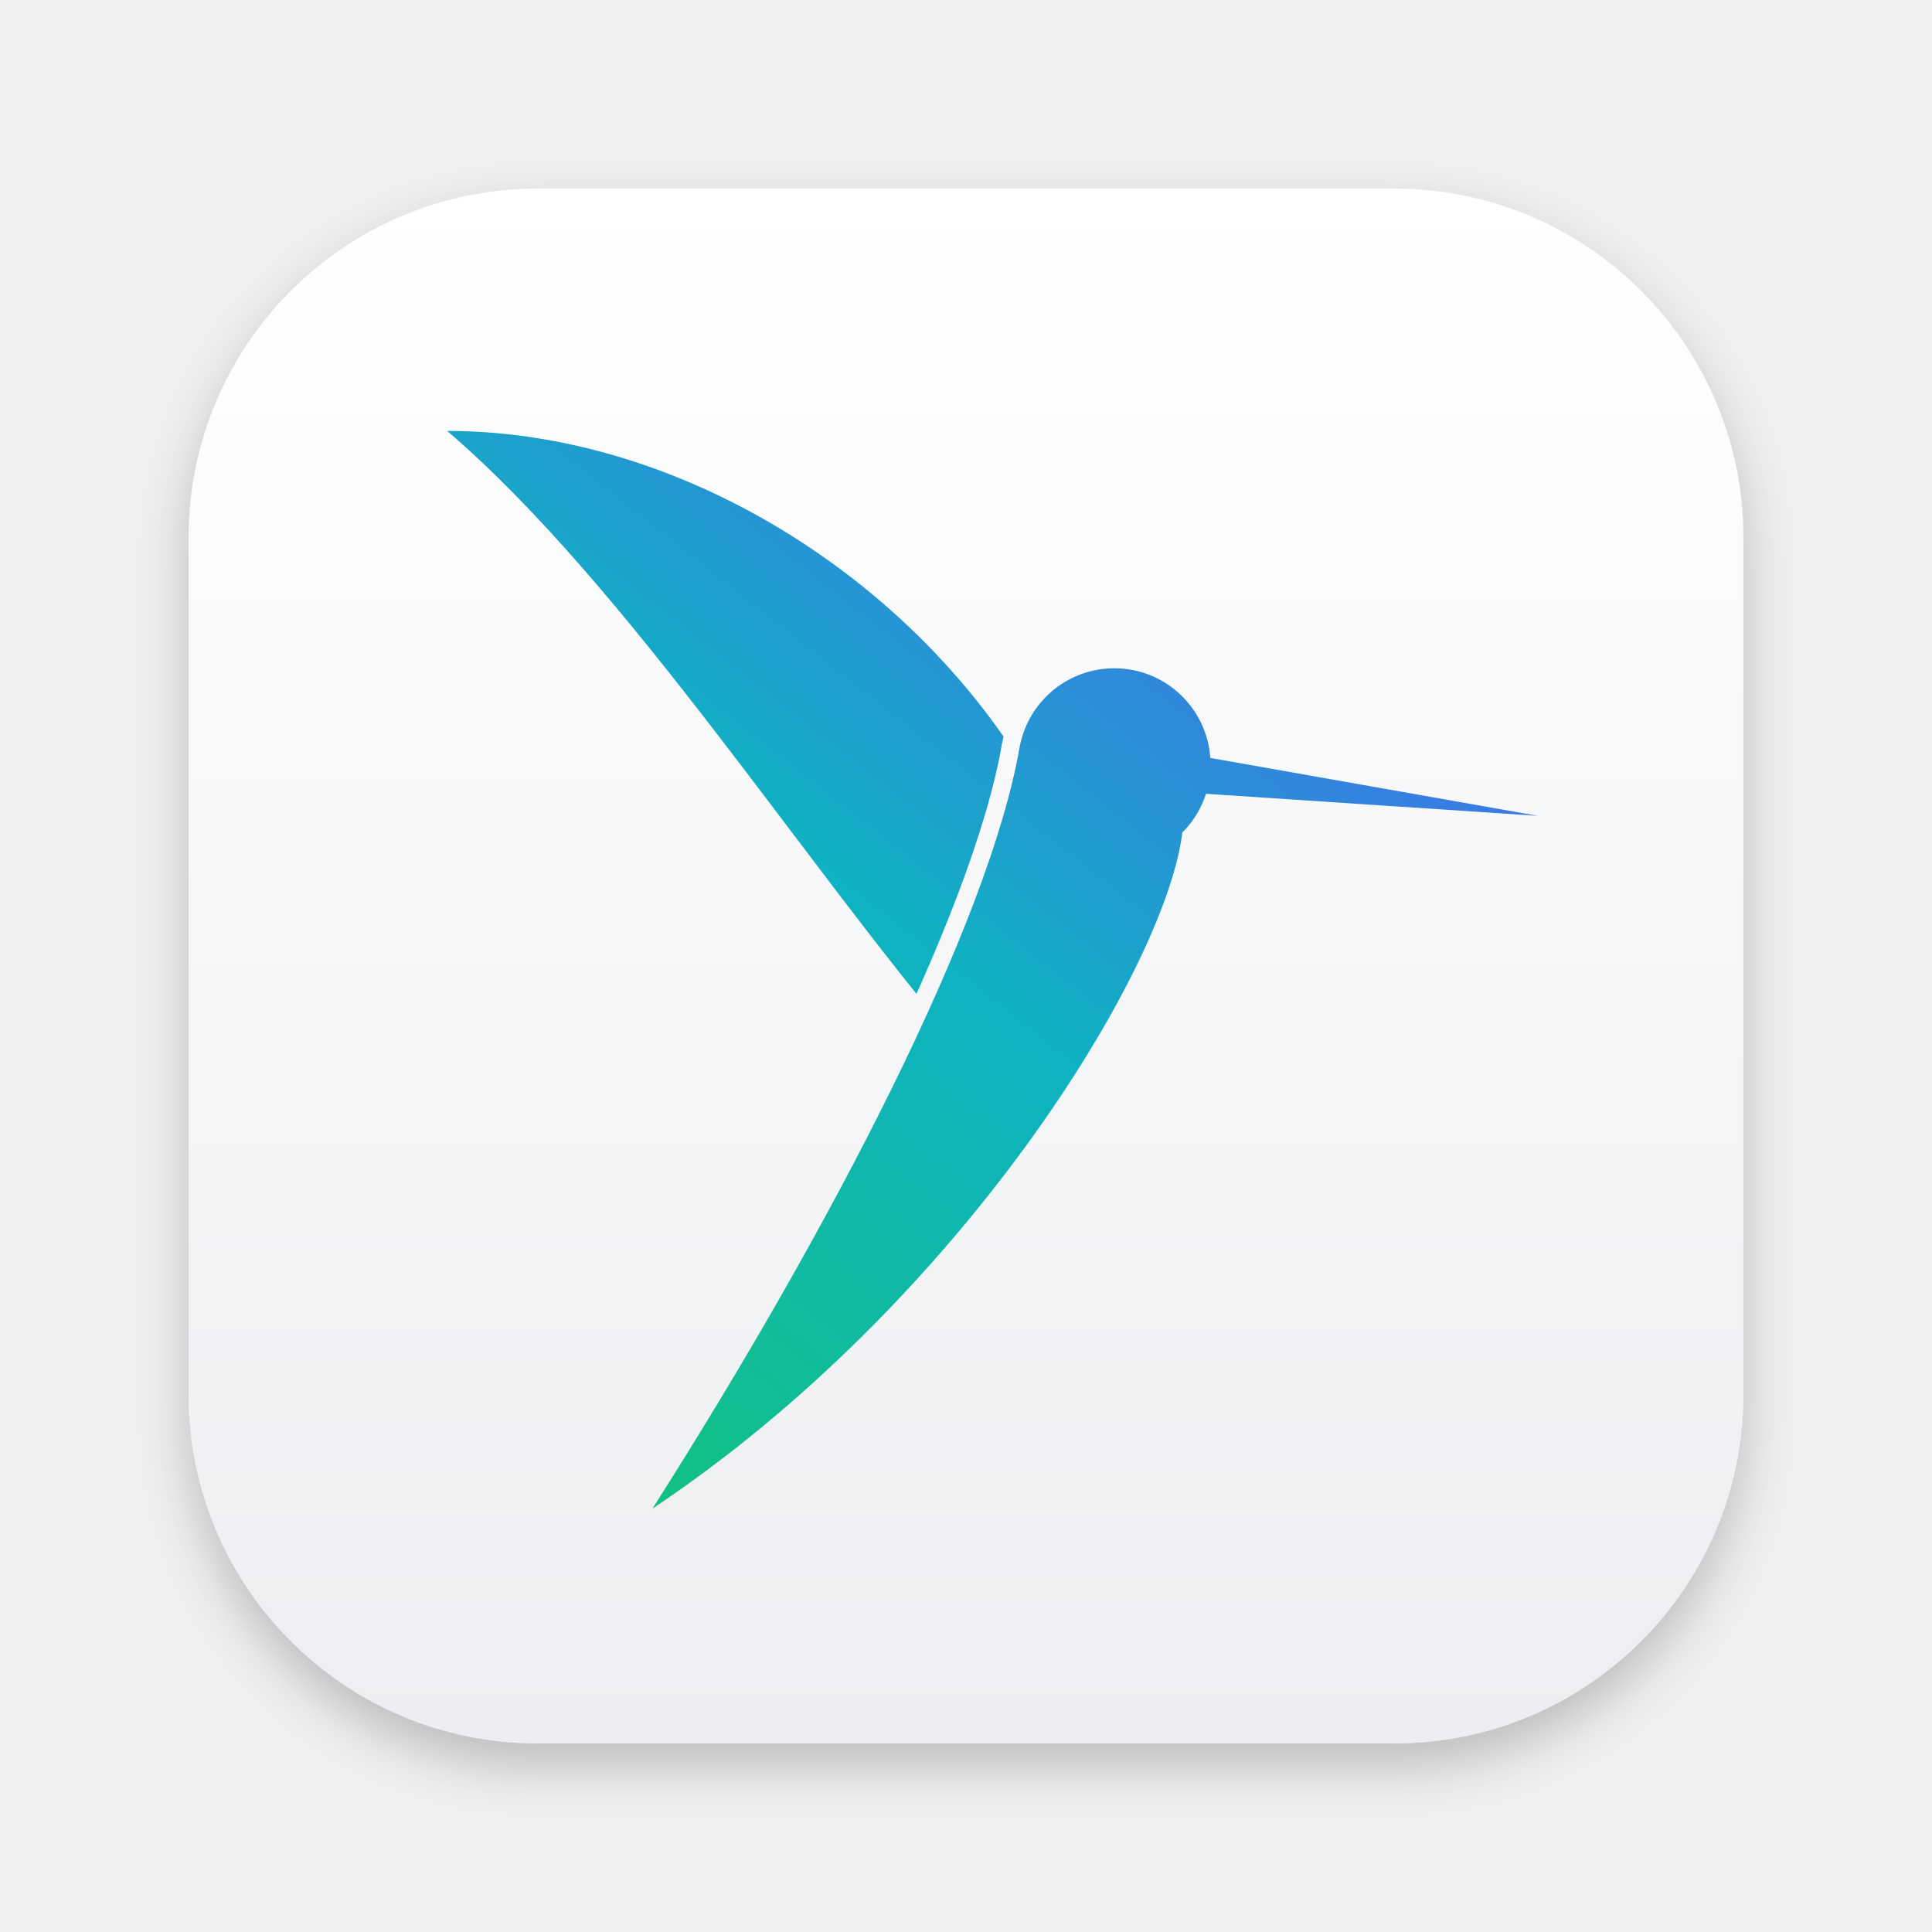
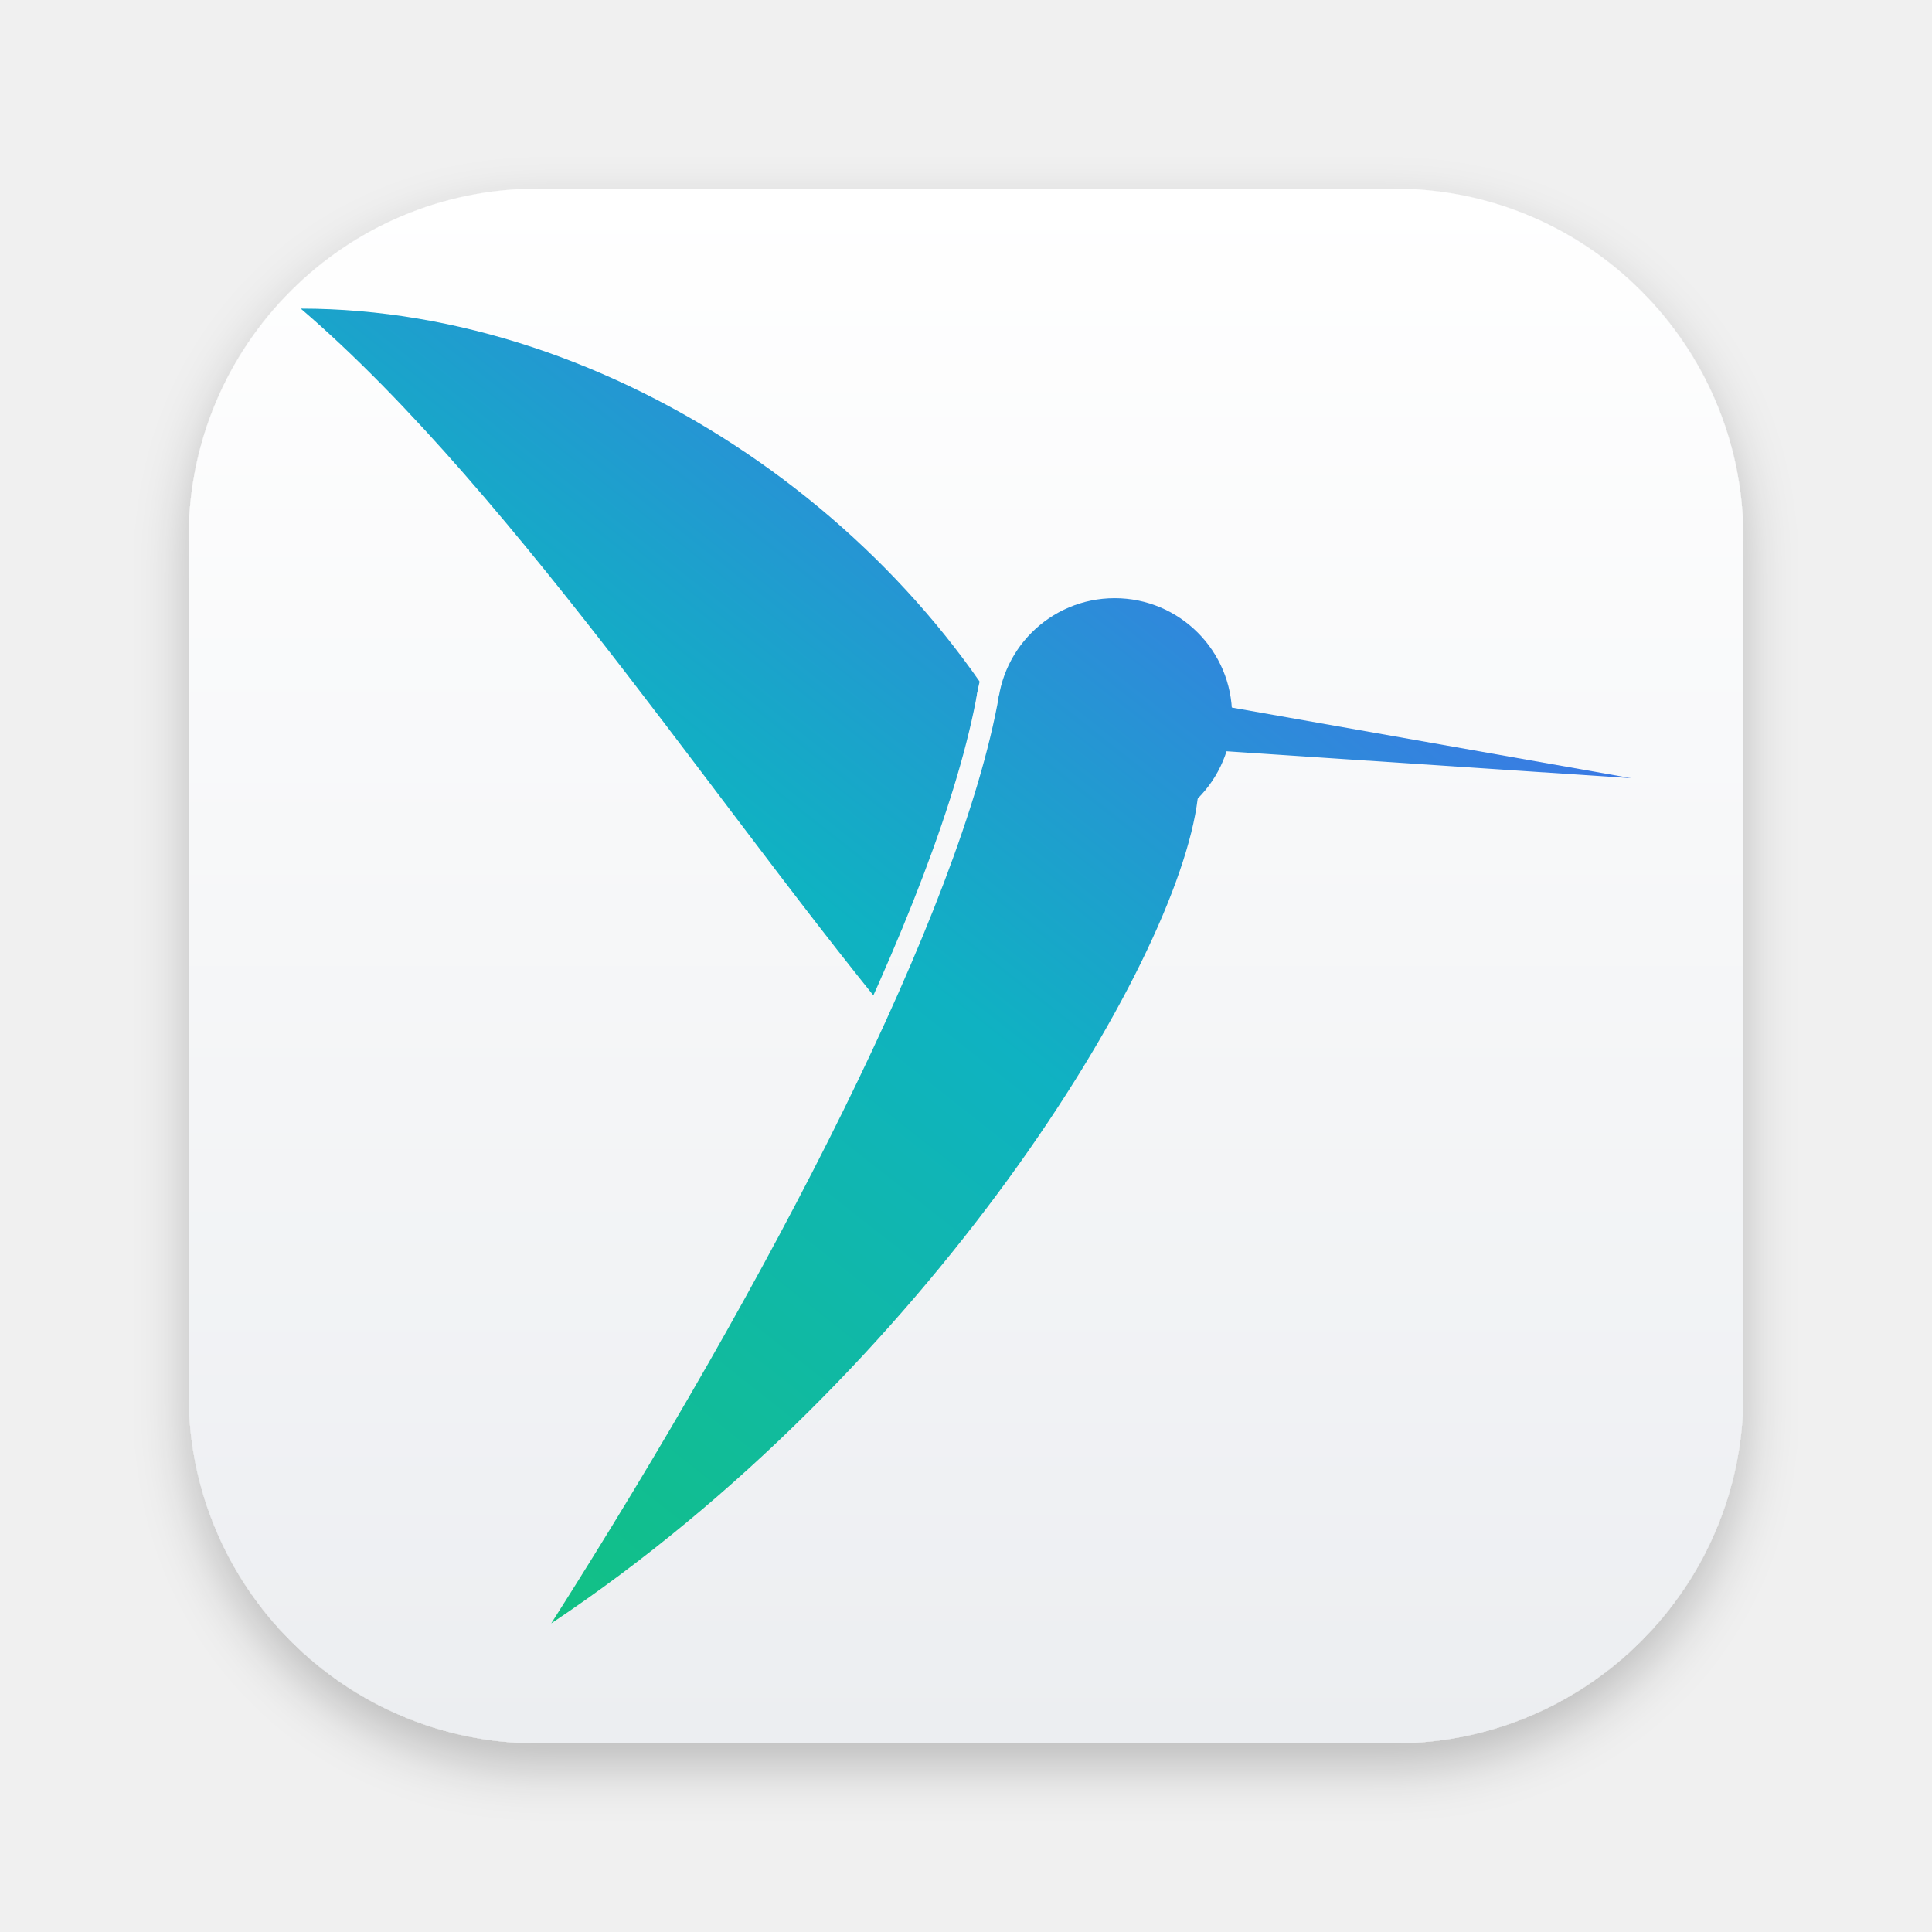
<svg xmlns="http://www.w3.org/2000/svg" viewBox="0 0 1024 1024" width="1024" height="1024">
  <defs>
    <filter id="sh" x="-20%" y="-20%" width="140%" height="140%">
      <feDropShadow dx="0" dy="12" stdDeviation="14" flood-color="#000" flood-opacity=".22" />
    </filter>
    <mask id="gap" maskUnits="userSpaceOnUse" x="0" y="0" width="1024" height="1024">
      <rect width="1024" height="1024" fill="#fff" />
      <g fill="#000" stroke="#000" stroke-width="19.0" stroke-linejoin="round">
        <path d="M540.37 396.34C523.84 490.10 441.00 650.00 345.80 799.60C509.00 690.80 617.80 514.00 626.66 441.26L590.60 405.20Z" />
        <path d="M539.60 405.20A51.00 51.00 0 1 0 641.60 405.20A51.00 51.00 0 1 0 539.60 405.20Z" />
      </g>
    </mask>
    <linearGradient id="sheen" x1="0" y1="100" x2="0" y2="560" gradientUnits="userSpaceOnUse">
      <stop offset="0" stop-color="#fff" stop-opacity=".2" />
      <stop offset="1" stop-color="#fff" stop-opacity="0" />
    </linearGradient>
    <linearGradient id="bg" x1="0" y1="100" x2="0" y2="924" gradientUnits="userSpaceOnUse">
      <stop offset="0" stop-color="#FFFFFF" />
      <stop offset="1" stop-color="#ECEEF1" />
    </linearGradient>
    <linearGradient id="bd" gradientUnits="userSpaceOnUse" x1="318.6" y1="813.2" x2="747.0" y2="269.2">
      <stop offset="0" stop-color="#12C27E" />
      <stop offset="0.5" stop-color="#0FB2C2" />
      <stop offset="1" stop-color="#4A66F0" />
    </linearGradient>
  </defs>
  <rect x="100" y="100" width="824" height="824" rx="185" fill="url(#bg)" filter="url(#sh)" />
-   <path d="M563.40 446.00C509.00 323.60 373.00 228.40 237.00 228.40C332.20 310.00 427.40 459.60 509.00 554.80Z" fill="url(#bd)" mask="url(#gap)" />
-   <g fill="url(#bd)">
-     <path d="M540.37 396.34C523.84 490.10 441.00 650.00 345.80 799.60C509.00 690.80 617.80 514.00 626.66 441.26L590.60 405.20Z" />
-     <path d="M539.60 405.20A51.00 51.00 0 1 0 641.60 405.20A51.00 51.00 0 1 0 539.60 405.20Z" />
-     <path d="M602.71 418.31L815.00 432.40L605.49 395.36Z" />
+   <g transform="translate(512 512) scale(1.22) translate(-526 -514)">
+     <path d="M563.40 446.00C509.00 323.60 373.00 228.40 237.00 228.40C332.20 310.00 427.40 459.60 509.00 554.80Z" fill="url(#bd)" mask="url(#gap)" />
+     <g fill="url(#bd)">
+       <path d="M540.37 396.34C523.84 490.10 441.00 650.00 345.80 799.60C509.00 690.80 617.80 514.00 626.66 441.26L590.60 405.20Z" />
+       <path d="M539.60 405.20A51.00 51.00 0 1 0 641.60 405.20A51.00 51.00 0 1 0 539.60 405.20Z" />
+       <path d="M602.71 418.31L815.00 432.40L605.49 395.36Z" />
+     </g>
  </g>
</svg>
